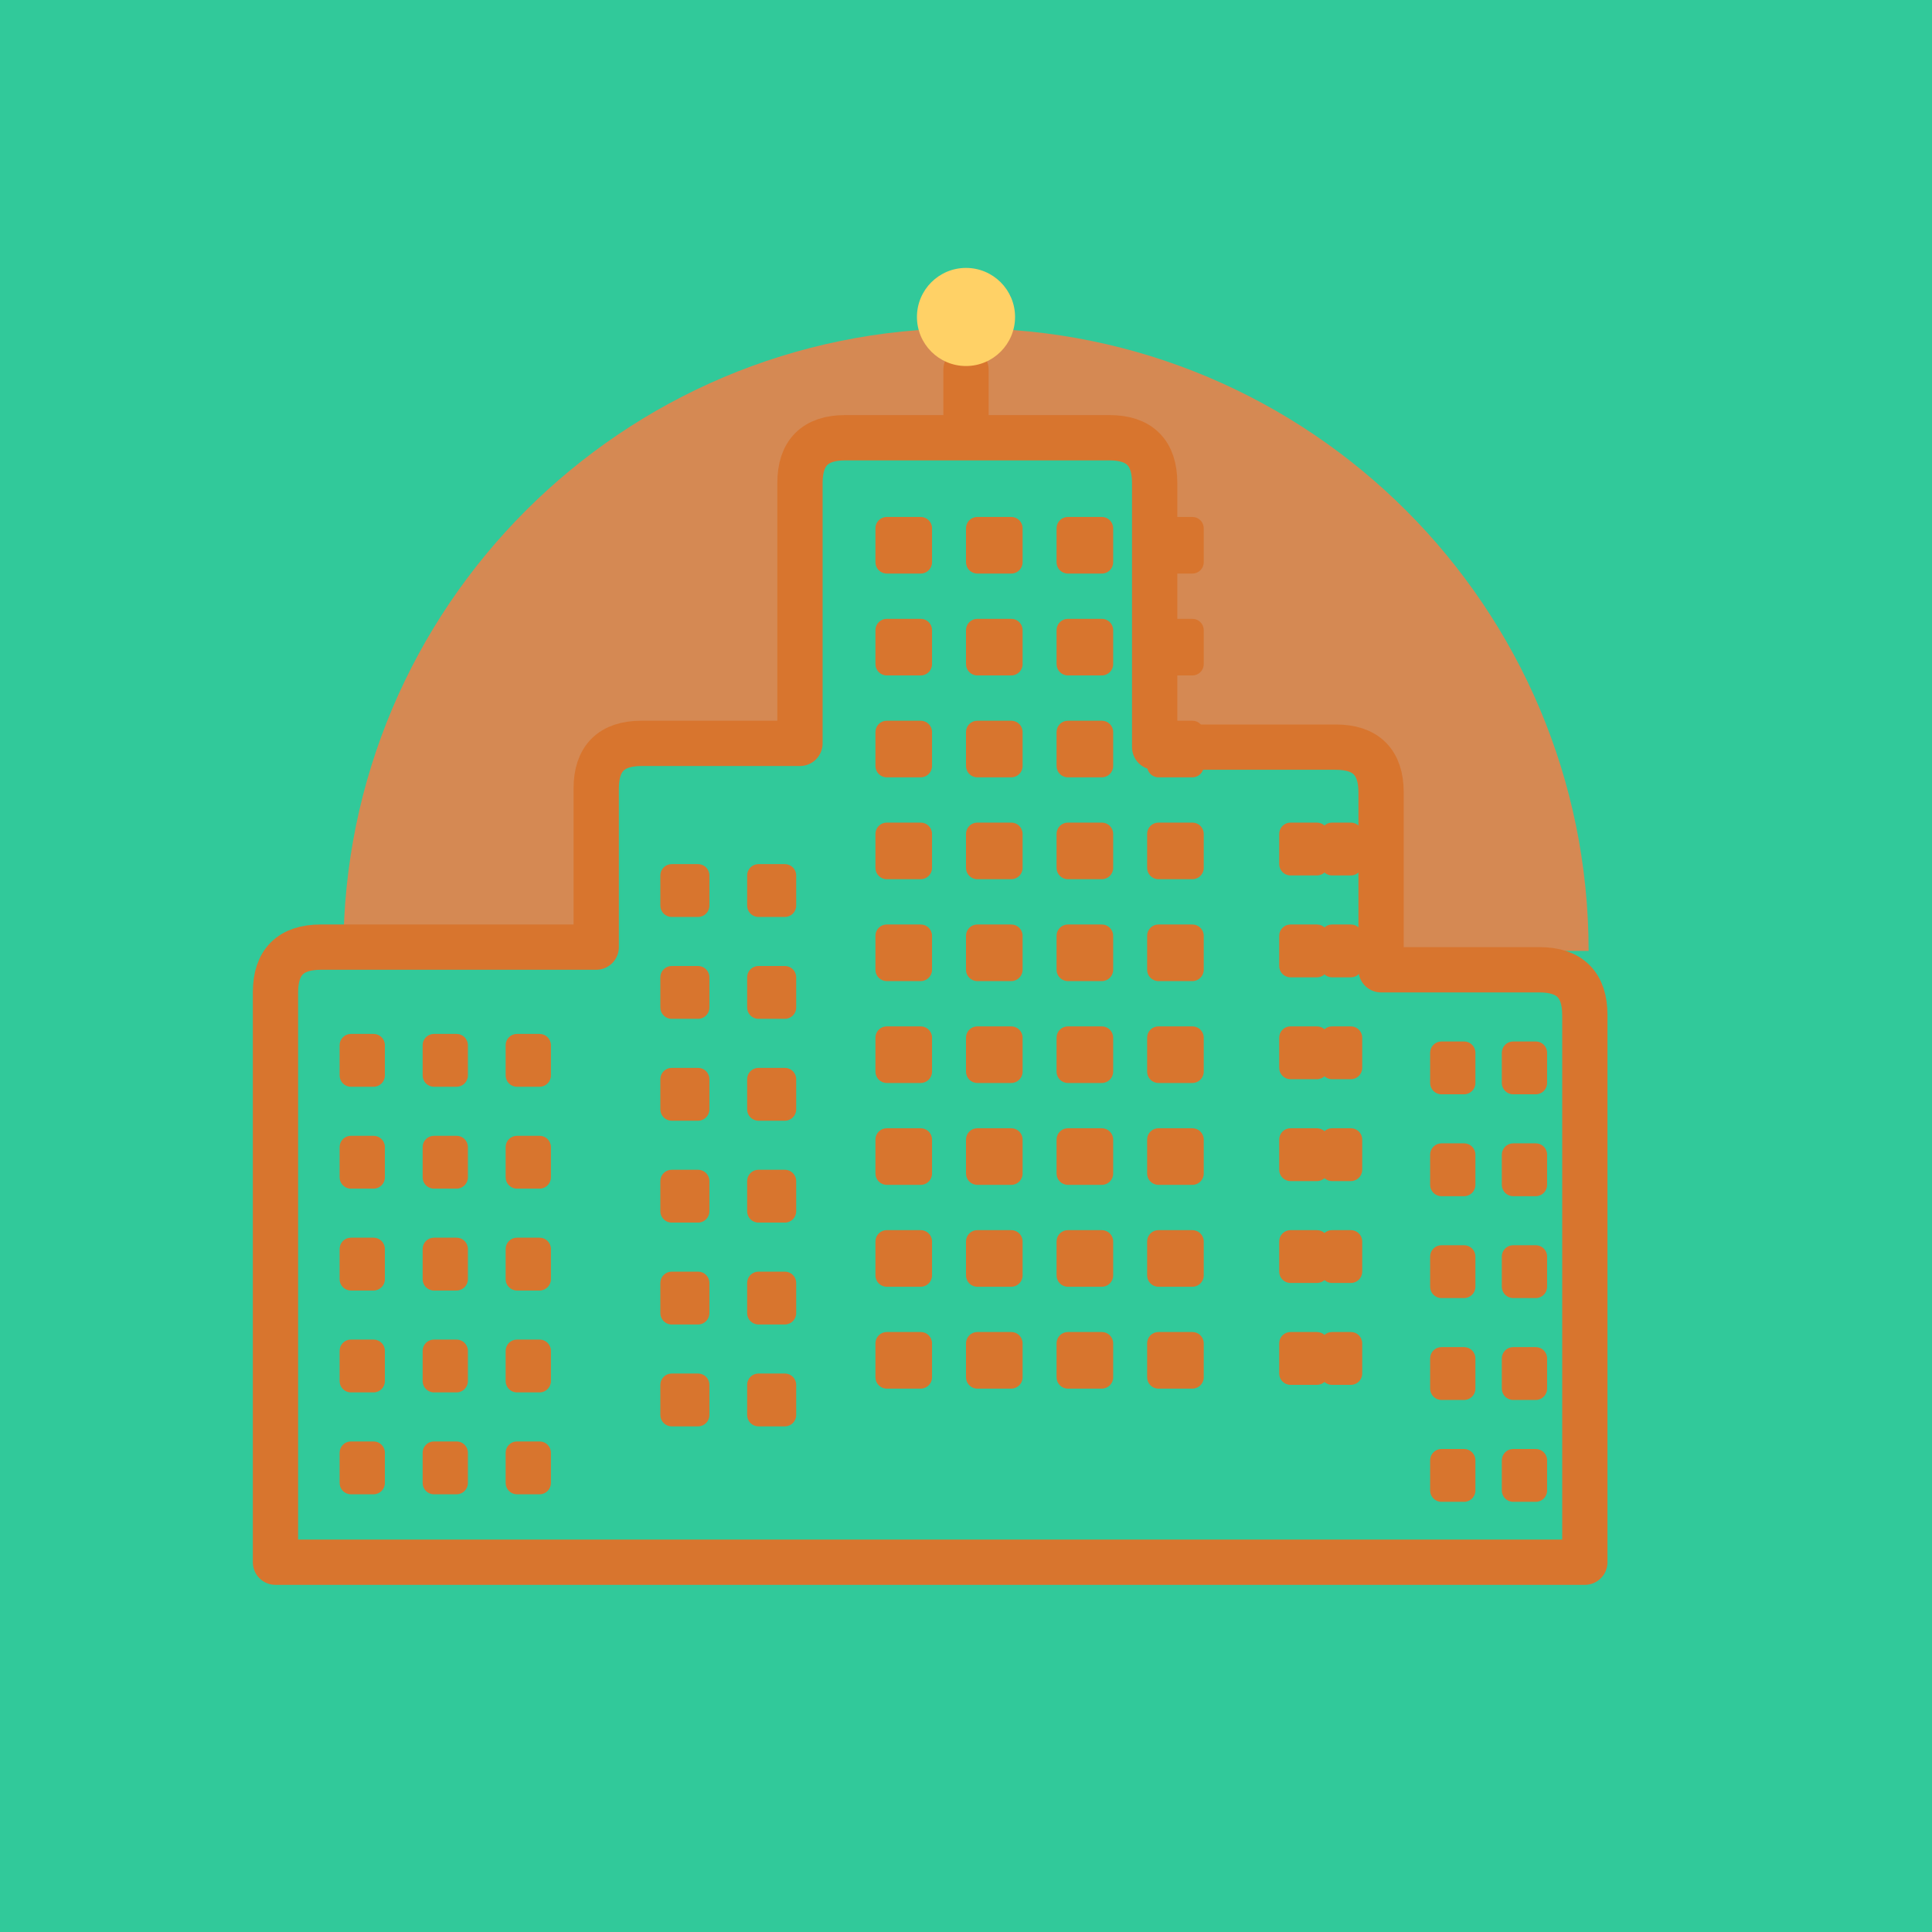
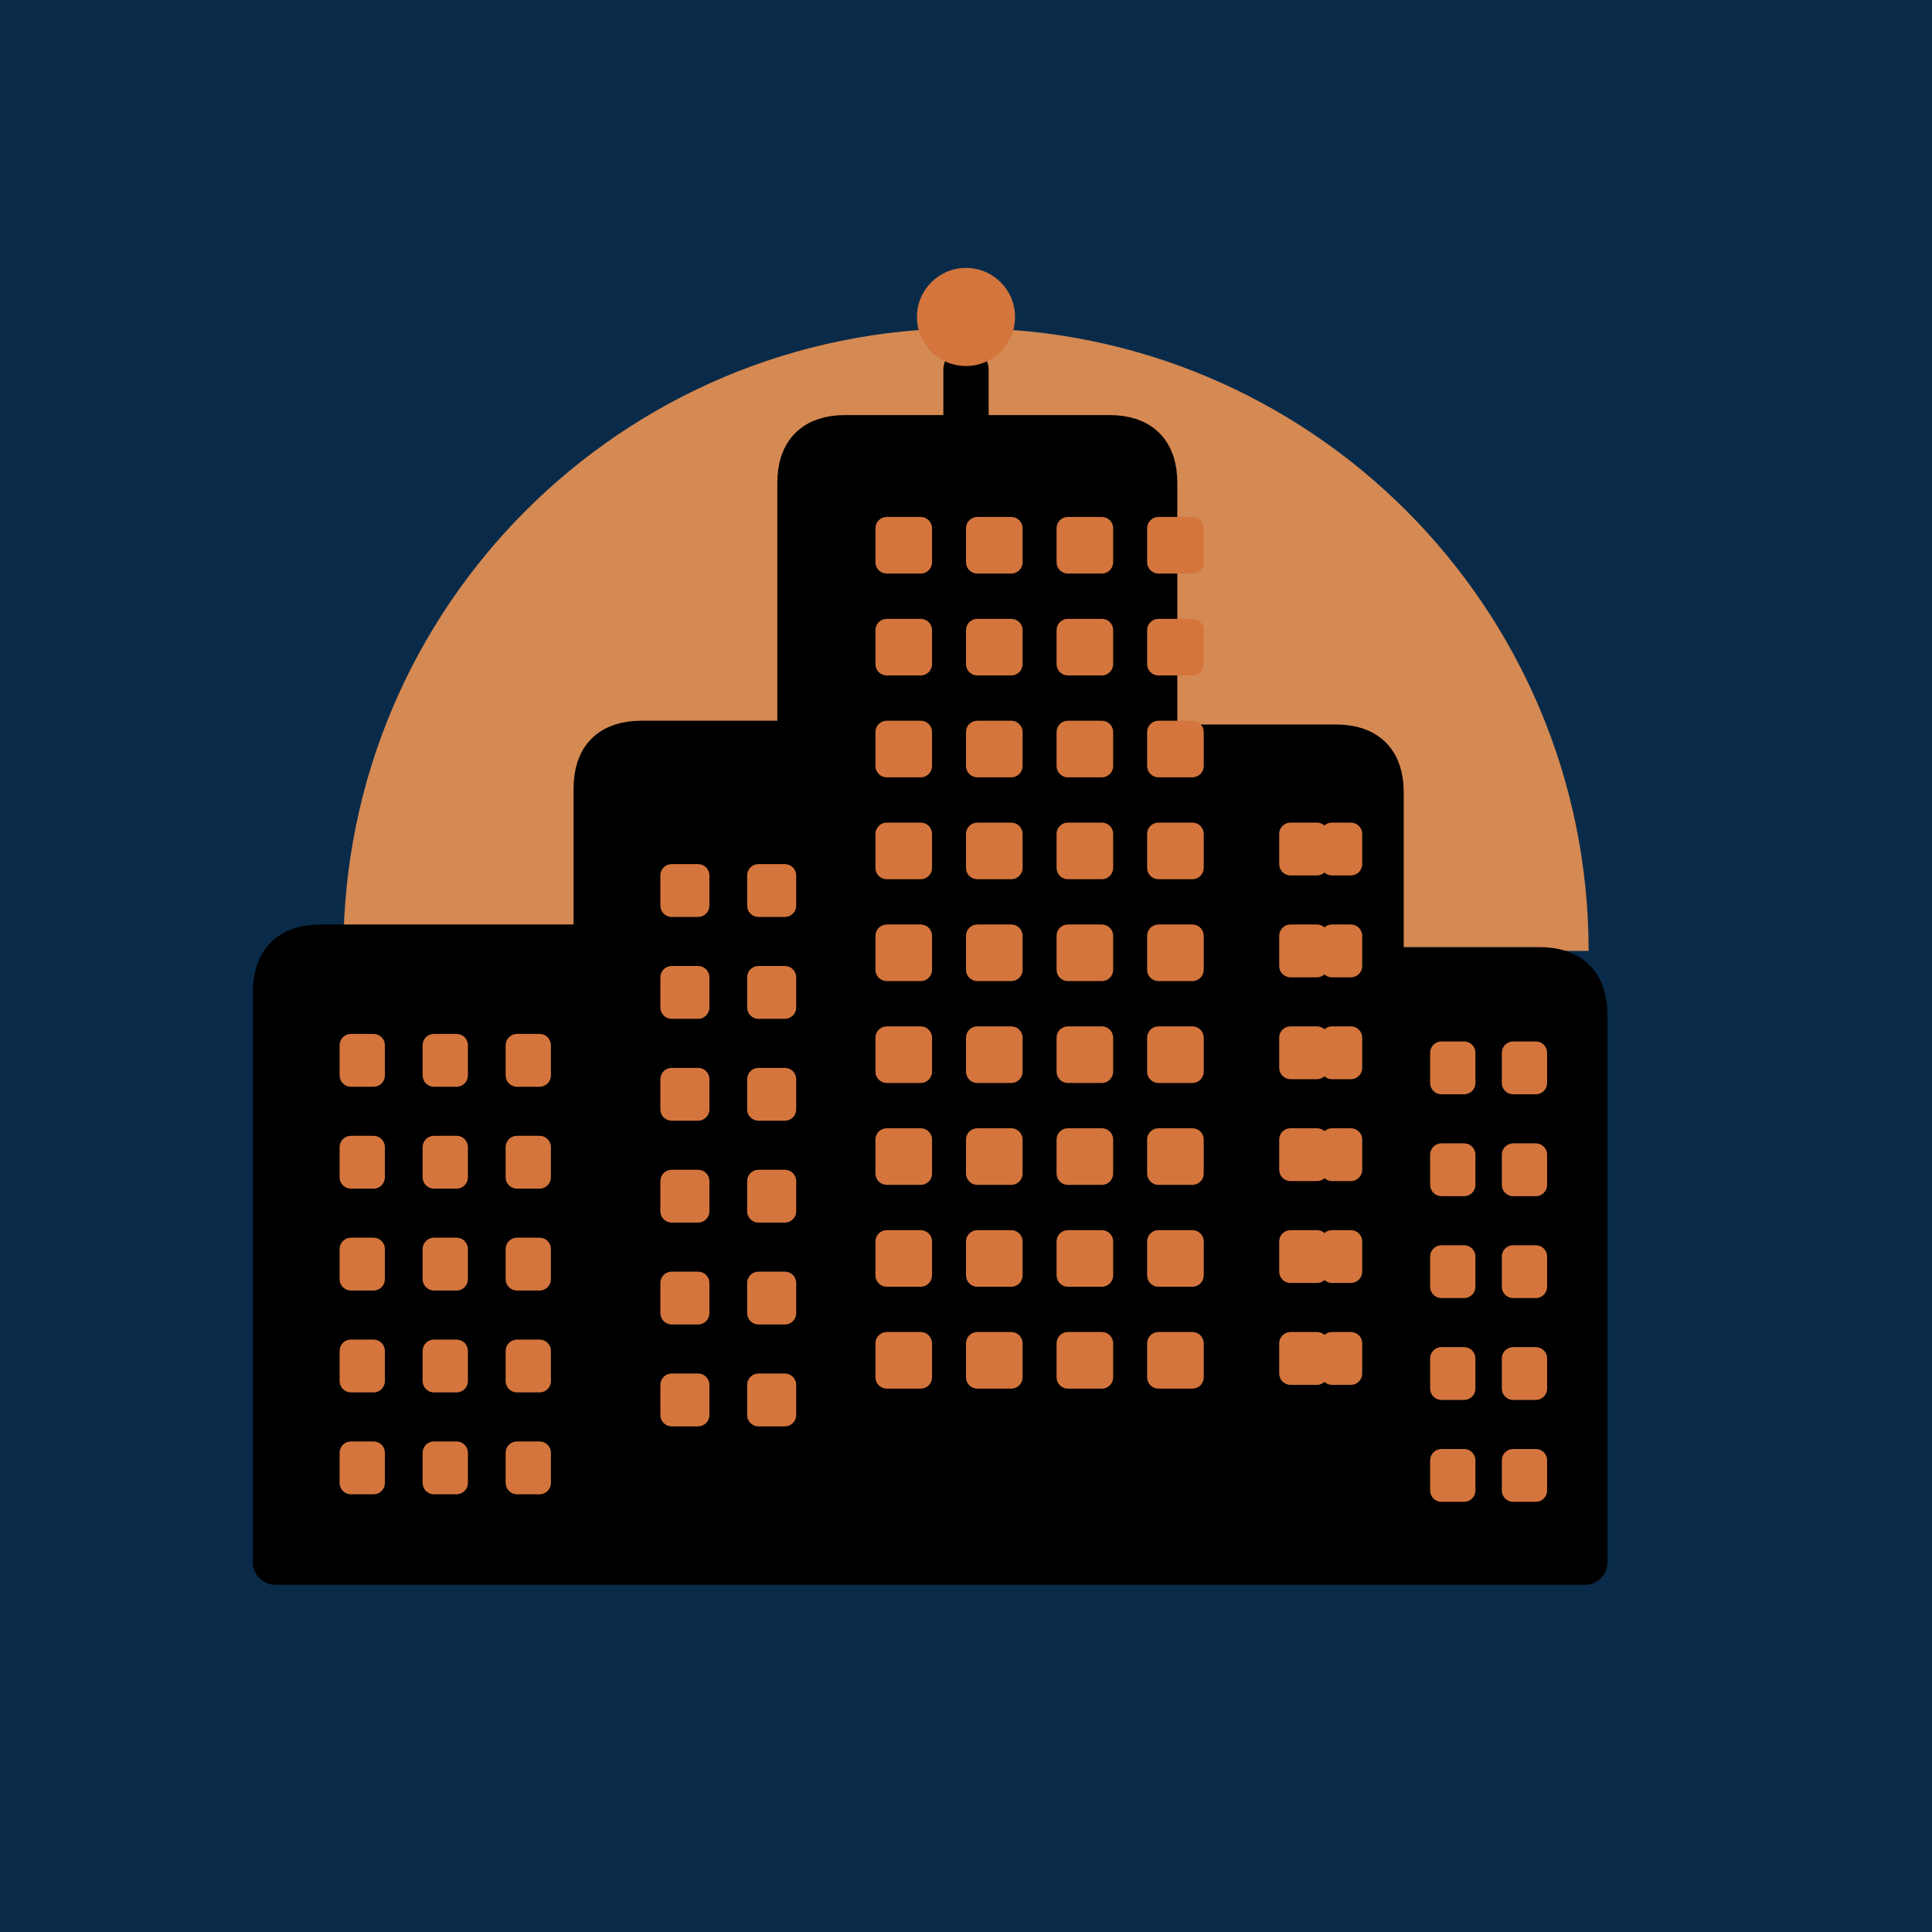
<svg xmlns="http://www.w3.org/2000/svg" viewBox="0 0 512 512" role="img" aria-labelledby="title desc">
-   <rect width="512" height="512" fill="#31C99A" />
+   <rect width="512" height="512" fill="#092B49" />
  <path d="M91 252a165 165 0 0 1 330 0Z" fill="#D58953" />
-   <path d="M256 114V98" fill="none" stroke="#D8752E" stroke-linecap="round" stroke-width="12" />
-   <circle cx="256" cy="84" r="13" fill="#FFD166" />
-   <path d="M73 414V263q0-12 12-12h73v-42q0-12 12-12h42v-69q0-12 12-12h70q12 0 12 12v70h48q12 0 12 12v47h42q12 0 12 12v145Z" fill="#31C99A" stroke="#D8752E" stroke-width="12" stroke-linejoin="round" />
-   <g fill="#D8752E">
+   <path d="M256 114V98" fill="none" stroke="#000000" stroke-linecap="round" stroke-width="12" />
+   <circle cx="256" cy="84" r="13" fill="#D4753D" />
+   <path d="M73 414V263q0-12 12-12h73v-42q0-12 12-12h42v-69q0-12 12-12h70q12 0 12 12v70h48q12 0 12 12v47h42q12 0 12 12v145Z" fill="#000000" stroke="#000000" stroke-width="12" stroke-linejoin="round" />
+   <g fill="#D4753D">
    <rect x="90" y="274" width="12" height="14" rx="3" />
    <rect x="112" y="274" width="12" height="14" rx="3" />
    <rect x="134" y="274" width="12" height="14" rx="3" />
    <rect x="90" y="301" width="12" height="14" rx="3" />
    <rect x="112" y="301" width="12" height="14" rx="3" />
    <rect x="134" y="301" width="12" height="14" rx="3" />
    <rect x="90" y="328" width="12" height="14" rx="3" />
    <rect x="112" y="328" width="12" height="14" rx="3" />
    <rect x="134" y="328" width="12" height="14" rx="3" />
    <rect x="90" y="355" width="12" height="14" rx="3" />
    <rect x="112" y="355" width="12" height="14" rx="3" />
    <rect x="134" y="355" width="12" height="14" rx="3" />
    <rect x="90" y="382" width="12" height="14" rx="3" />
    <rect x="112" y="382" width="12" height="14" rx="3" />
    <rect x="134" y="382" width="12" height="14" rx="3" />
    <rect x="175" y="229" width="13" height="14" rx="3" />
    <rect x="198" y="229" width="13" height="14" rx="3" />
    <rect x="175" y="256" width="13" height="14" rx="3" />
    <rect x="198" y="256" width="13" height="14" rx="3" />
    <rect x="175" y="283" width="13" height="14" rx="3" />
    <rect x="198" y="283" width="13" height="14" rx="3" />
    <rect x="175" y="310" width="13" height="14" rx="3" />
    <rect x="198" y="310" width="13" height="14" rx="3" />
    <rect x="175" y="337" width="13" height="14" rx="3" />
    <rect x="198" y="337" width="13" height="14" rx="3" />
    <rect x="175" y="364" width="13" height="14" rx="3" />
    <rect x="198" y="364" width="13" height="14" rx="3" />
    <rect x="232" y="137" width="15" height="15" rx="3" />
    <rect x="256" y="137" width="15" height="15" rx="3" />
    <rect x="280" y="137" width="15" height="15" rx="3" />
    <rect x="304" y="137" width="15" height="15" rx="3" />
    <rect x="232" y="164" width="15" height="15" rx="3" />
    <rect x="256" y="164" width="15" height="15" rx="3" />
    <rect x="280" y="164" width="15" height="15" rx="3" />
    <rect x="304" y="164" width="15" height="15" rx="3" />
    <rect x="232" y="191" width="15" height="15" rx="3" />
    <rect x="256" y="191" width="15" height="15" rx="3" />
    <rect x="280" y="191" width="15" height="15" rx="3" />
    <rect x="304" y="191" width="15" height="15" rx="3" />
    <rect x="232" y="218" width="15" height="15" rx="3" />
    <rect x="256" y="218" width="15" height="15" rx="3" />
    <rect x="280" y="218" width="15" height="15" rx="3" />
    <rect x="304" y="218" width="15" height="15" rx="3" />
    <rect x="232" y="245" width="15" height="15" rx="3" />
    <rect x="256" y="245" width="15" height="15" rx="3" />
    <rect x="280" y="245" width="15" height="15" rx="3" />
    <rect x="304" y="245" width="15" height="15" rx="3" />
    <rect x="232" y="272" width="15" height="15" rx="3" />
    <rect x="256" y="272" width="15" height="15" rx="3" />
    <rect x="280" y="272" width="15" height="15" rx="3" />
    <rect x="304" y="272" width="15" height="15" rx="3" />
    <rect x="232" y="299" width="15" height="15" rx="3" />
    <rect x="256" y="299" width="15" height="15" rx="3" />
    <rect x="280" y="299" width="15" height="15" rx="3" />
    <rect x="304" y="299" width="15" height="15" rx="3" />
    <rect x="232" y="326" width="15" height="15" rx="3" />
    <rect x="256" y="326" width="15" height="15" rx="3" />
    <rect x="280" y="326" width="15" height="15" rx="3" />
    <rect x="304" y="326" width="15" height="15" rx="3" />
    <rect x="232" y="353" width="15" height="15" rx="3" />
    <rect x="256" y="353" width="15" height="15" rx="3" />
    <rect x="280" y="353" width="15" height="15" rx="3" />
    <rect x="304" y="353" width="15" height="15" rx="3" />
    <rect x="339" y="218" width="13" height="14" rx="3" />
    <rect x="350" y="218" width="11" height="14" rx="3" />
    <rect x="339" y="245" width="13" height="14" rx="3" />
    <rect x="350" y="245" width="11" height="14" rx="3" />
    <rect x="339" y="272" width="13" height="14" rx="3" />
    <rect x="350" y="272" width="11" height="14" rx="3" />
    <rect x="339" y="299" width="13" height="14" rx="3" />
    <rect x="350" y="299" width="11" height="14" rx="3" />
    <rect x="339" y="326" width="13" height="14" rx="3" />
    <rect x="350" y="326" width="11" height="14" rx="3" />
    <rect x="339" y="353" width="13" height="14" rx="3" />
    <rect x="350" y="353" width="11" height="14" rx="3" />
    <rect x="379" y="276" width="12" height="14" rx="3" />
    <rect x="398" y="276" width="12" height="14" rx="3" />
    <rect x="379" y="303" width="12" height="14" rx="3" />
    <rect x="398" y="303" width="12" height="14" rx="3" />
    <rect x="379" y="330" width="12" height="14" rx="3" />
    <rect x="398" y="330" width="12" height="14" rx="3" />
    <rect x="379" y="357" width="12" height="14" rx="3" />
    <rect x="398" y="357" width="12" height="14" rx="3" />
    <rect x="379" y="384" width="12" height="14" rx="3" />
    <rect x="398" y="384" width="12" height="14" rx="3" />
  </g>
</svg>
